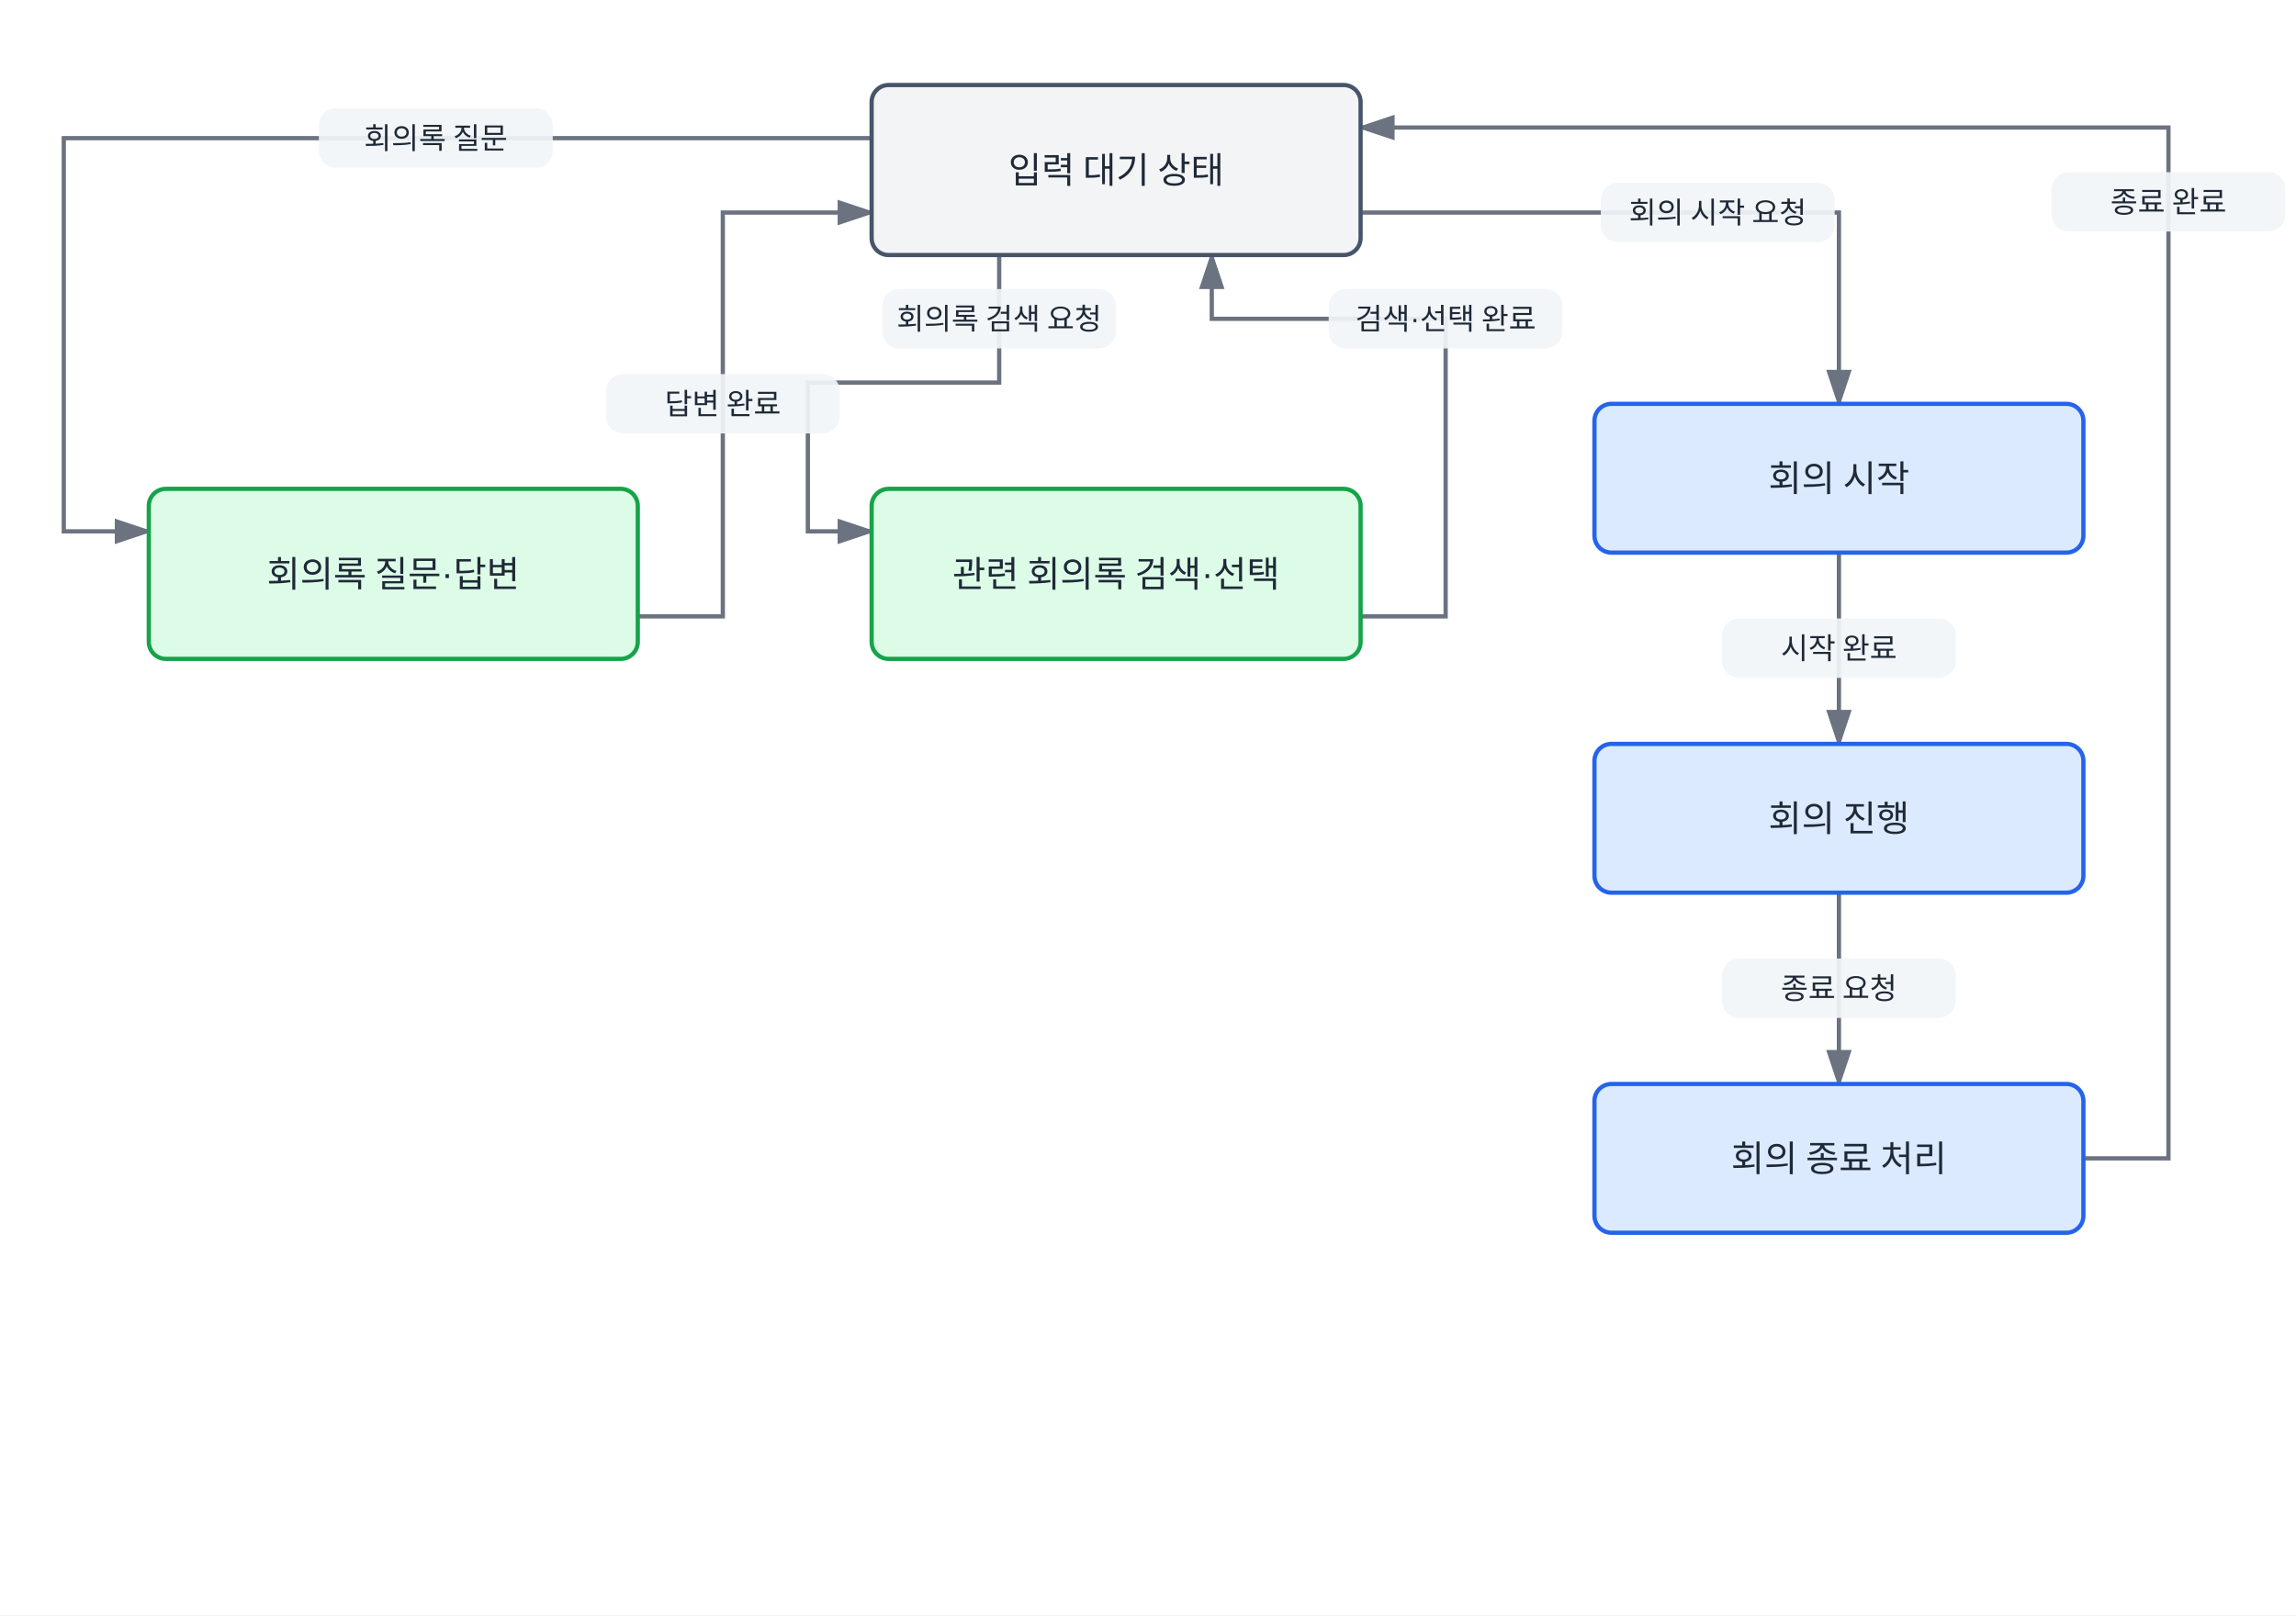
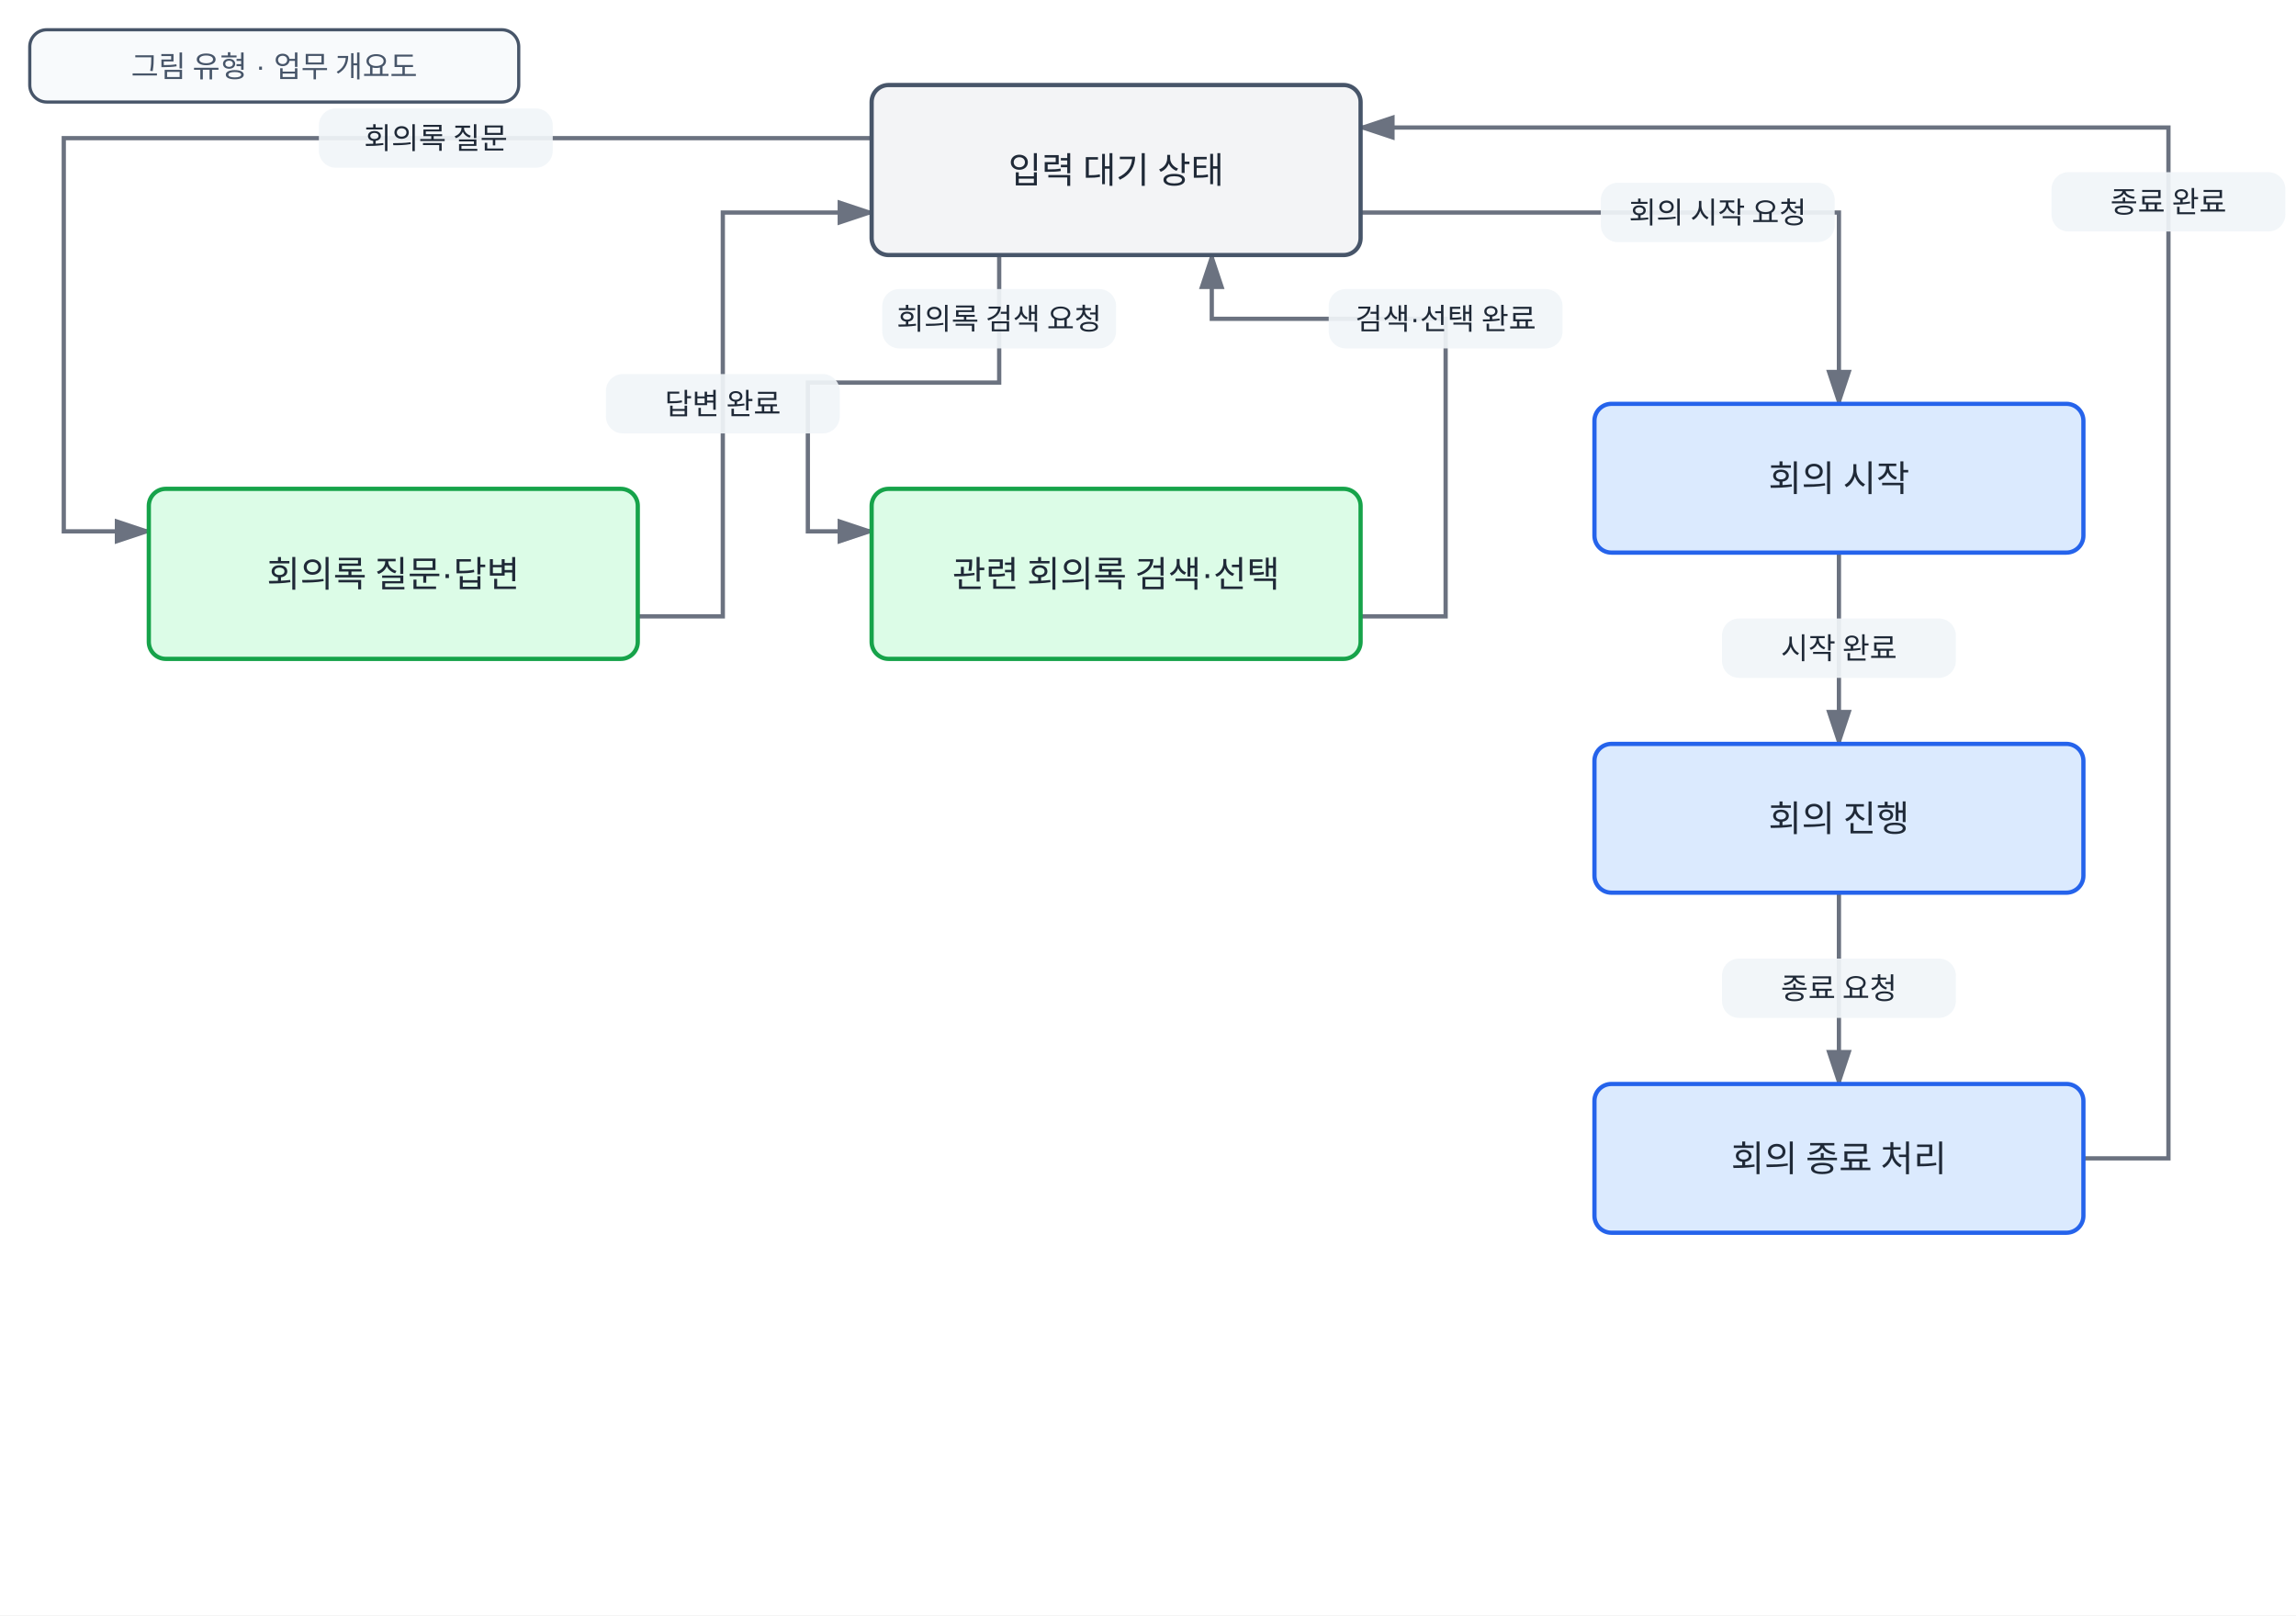
<svg xmlns="http://www.w3.org/2000/svg" width="1080" height="760" viewBox="0 0 1080 760">
  <defs>
    <marker id="a6b7280" markerWidth="10" markerHeight="10" refX="8" refY="3" orient="auto">
      <path d="M0 0L0 6L9 3z" fill="#6b7280" />
    </marker>
    <marker id="a2563eb" markerWidth="10" markerHeight="10" refX="8" refY="3" orient="auto">
      <path d="M0 0L0 6L9 3z" fill="#2563eb" />
    </marker>
    <marker id="adc2626" markerWidth="10" markerHeight="10" refX="8" refY="3" orient="auto">
      <path d="M0 0L0 6L9 3z" fill="#dc2626" />
    </marker>
    <marker id="a16a34a" markerWidth="10" markerHeight="10" refX="8" refY="3" orient="auto">
      <path d="M0 0L0 6L9 3z" fill="#16a34a" />
    </marker>
    <marker id="ad97706" markerWidth="10" markerHeight="10" refX="8" refY="3" orient="auto">
      <path d="M0 0L0 6L9 3z" fill="#d97706" />
    </marker>
    <marker id="af97316" markerWidth="10" markerHeight="10" refX="8" refY="3" orient="auto">
      <path d="M0 0L0 6L9 3z" fill="#f97316" />
    </marker>
    <marker id="a0f766e" markerWidth="10" markerHeight="10" refX="8" refY="3" orient="auto">
      <path d="M0 0L0 6L9 3z" fill="#0f766e" />
    </marker>
    <marker id="a475569" markerWidth="10" markerHeight="10" refX="8" refY="3" orient="auto">
      <path d="M0 0L0 6L9 3z" fill="#475569" />
    </marker>
    <marker id="a1f2937" markerWidth="10" markerHeight="10" refX="8" refY="3" orient="auto">
      <path d="M0 0L0 6L9 3z" fill="#1f2937" />
    </marker>
  </defs>
  <rect width="100%" height="100%" fill="white" />
  <polyline points="410,65 30,65 30,250 70,250" fill="none" stroke="#6b7280" stroke-width="2" marker-end="url(#a6b7280)" />
  <polyline points="300,290 340,290 340,100 410,100" fill="none" stroke="#6b7280" stroke-width="2" marker-end="url(#a6b7280)" />
  <polyline points="470,120 470,180 380,180 380,250 410,250" fill="none" stroke="#6b7280" stroke-width="2" marker-end="url(#a6b7280)" />
  <polyline points="640,290 680,290 680,150 570,150 570,120" fill="none" stroke="#6b7280" stroke-width="2" marker-end="url(#a6b7280)" />
  <polyline points="640,100 865,100 865,190" fill="none" stroke="#6b7280" stroke-width="2" marker-end="url(#a6b7280)" />
  <polyline points="865,260 865,350" fill="none" stroke="#6b7280" stroke-width="2" marker-end="url(#a6b7280)" />
  <polyline points="865,420 865,510" fill="none" stroke="#6b7280" stroke-width="2" marker-end="url(#a6b7280)" />
  <polyline points="980,545 1020,545 1020,60 640,60" fill="none" stroke="#6b7280" stroke-width="2" marker-end="url(#a6b7280)" />
  <rect x="150" y="51" width="110" height="27.92" rx="8" fill="#f1f5f9" fill-opacity="0.92" stroke="transparent" stroke-width="1" />
  <rect x="285" y="176" width="110" height="27.92" rx="8" fill="#f1f5f9" fill-opacity="0.92" stroke="transparent" stroke-width="1" />
  <rect x="415" y="136" width="110" height="27.92" rx="8" fill="#f1f5f9" fill-opacity="0.92" stroke="transparent" stroke-width="1" />
  <rect x="625" y="136" width="110" height="27.92" rx="8" fill="#f1f5f9" fill-opacity="0.92" stroke="transparent" stroke-width="1" />
  <rect x="753" y="86" width="110" height="27.92" rx="8" fill="#f1f5f9" fill-opacity="0.92" stroke="transparent" stroke-width="1" />
  <rect x="810" y="291" width="110" height="27.92" rx="8" fill="#f1f5f9" fill-opacity="0.92" stroke="transparent" stroke-width="1" />
  <rect x="810" y="451" width="110" height="27.92" rx="8" fill="#f1f5f9" fill-opacity="0.92" stroke="transparent" stroke-width="1" />
  <rect x="965" y="81" width="110" height="27.92" rx="8" fill="#f1f5f9" fill-opacity="0.92" stroke="transparent" stroke-width="1" />
  <rect x="410" y="40" width="230" height="80" rx="8" fill="#f3f4f6" fill-opacity="1" stroke="#475569" stroke-width="2" />
  <rect x="70" y="230" width="230" height="80" rx="8" fill="#dcfce7" fill-opacity="1" stroke="#16a34a" stroke-width="2" />
  <rect x="410" y="230" width="230" height="80" rx="8" fill="#dcfce7" fill-opacity="1" stroke="#16a34a" stroke-width="2" />
  <rect x="750" y="190" width="230" height="70" rx="8" fill="#dbeafe" fill-opacity="1" stroke="#2563eb" stroke-width="2" />
  <rect x="750" y="350" width="230" height="70" rx="8" fill="#dbeafe" fill-opacity="1" stroke="#2563eb" stroke-width="2" />
  <rect x="750" y="510" width="230" height="70" rx="8" fill="#dbeafe" fill-opacity="1" stroke="#2563eb" stroke-width="2" />
  <text x="525" y="86.12" text-anchor="middle" font-family="Arial,'Noto Sans KR',sans-serif" font-size="17" fill="#1f2937">
    <tspan x="525" dy="0">입력 대기 상태</tspan>
  </text>
  <text x="185" y="276.12" text-anchor="middle" font-family="Arial,'Noto Sans KR',sans-serif" font-size="17" fill="#1f2937">
    <tspan x="185" dy="0">회의록 질문·답변</tspan>
  </text>
  <text x="525" y="276.12" text-anchor="middle" font-family="Arial,'Noto Sans KR',sans-serif" font-size="17" fill="#1f2937">
    <tspan x="525" dy="0">관련 회의록 검색·선택</tspan>
  </text>
  <text x="865" y="231.12" text-anchor="middle" font-family="Arial,'Noto Sans KR',sans-serif" font-size="17" fill="#1f2937">
    <tspan x="865" dy="0">회의 시작</tspan>
  </text>
  <text x="865" y="391.12" text-anchor="middle" font-family="Arial,'Noto Sans KR',sans-serif" font-size="17" fill="#1f2937">
    <tspan x="865" dy="0">회의 진행</tspan>
  </text>
  <text x="865" y="551.12" text-anchor="middle" font-family="Arial,'Noto Sans KR',sans-serif" font-size="17" fill="#1f2937">
    <tspan x="865" dy="0">회의 종료 처리</tspan>
  </text>
  <text x="205" y="70" text-anchor="middle" font-family="Arial,'Noto Sans KR',sans-serif" font-size="14" fill="#1f2937">
    <tspan x="205" dy="0">회의록 질문</tspan>
  </text>
  <text x="340" y="195" text-anchor="middle" font-family="Arial,'Noto Sans KR',sans-serif" font-size="14" fill="#1f2937">
    <tspan x="340" dy="0">답변 완료</tspan>
  </text>
  <text x="470" y="155" text-anchor="middle" font-family="Arial,'Noto Sans KR',sans-serif" font-size="14" fill="#1f2937">
    <tspan x="470" dy="0">회의록 검색 요청</tspan>
  </text>
  <text x="680" y="155" text-anchor="middle" font-family="Arial,'Noto Sans KR',sans-serif" font-size="14" fill="#1f2937">
    <tspan x="680" dy="0">검색·선택 완료</tspan>
  </text>
  <text x="808" y="105" text-anchor="middle" font-family="Arial,'Noto Sans KR',sans-serif" font-size="14" fill="#1f2937">
    <tspan x="808" dy="0">회의 시작 요청</tspan>
  </text>
  <text x="865" y="310" text-anchor="middle" font-family="Arial,'Noto Sans KR',sans-serif" font-size="14" fill="#1f2937">
    <tspan x="865" dy="0">시작 완료</tspan>
  </text>
  <text x="865" y="470" text-anchor="middle" font-family="Arial,'Noto Sans KR',sans-serif" font-size="14" fill="#1f2937">
    <tspan x="865" dy="0">종료 요청</tspan>
  </text>
  <text x="1020" y="100" text-anchor="middle" font-family="Arial,'Noto Sans KR',sans-serif" font-size="14" fill="#1f2937">
    <tspan x="1020" dy="0">종료 완료</tspan>
  </text>
+   <g id="ge-annotations">
+     <rect x="14" y="14" width="230" height="34" rx="8" fill="#f8fafc" stroke="#475569" stroke-width="1.5" />
+     <text x="129.00" y="36.25" text-anchor="middle" font-family="Arial,'Noto Sans KR',sans-serif" font-size="14" fill="#475569">
+       <tspan x="129.00" dy="0">그림 유형 · 업무 개요도</tspan>
+     </text>
+   </g>
</svg>
